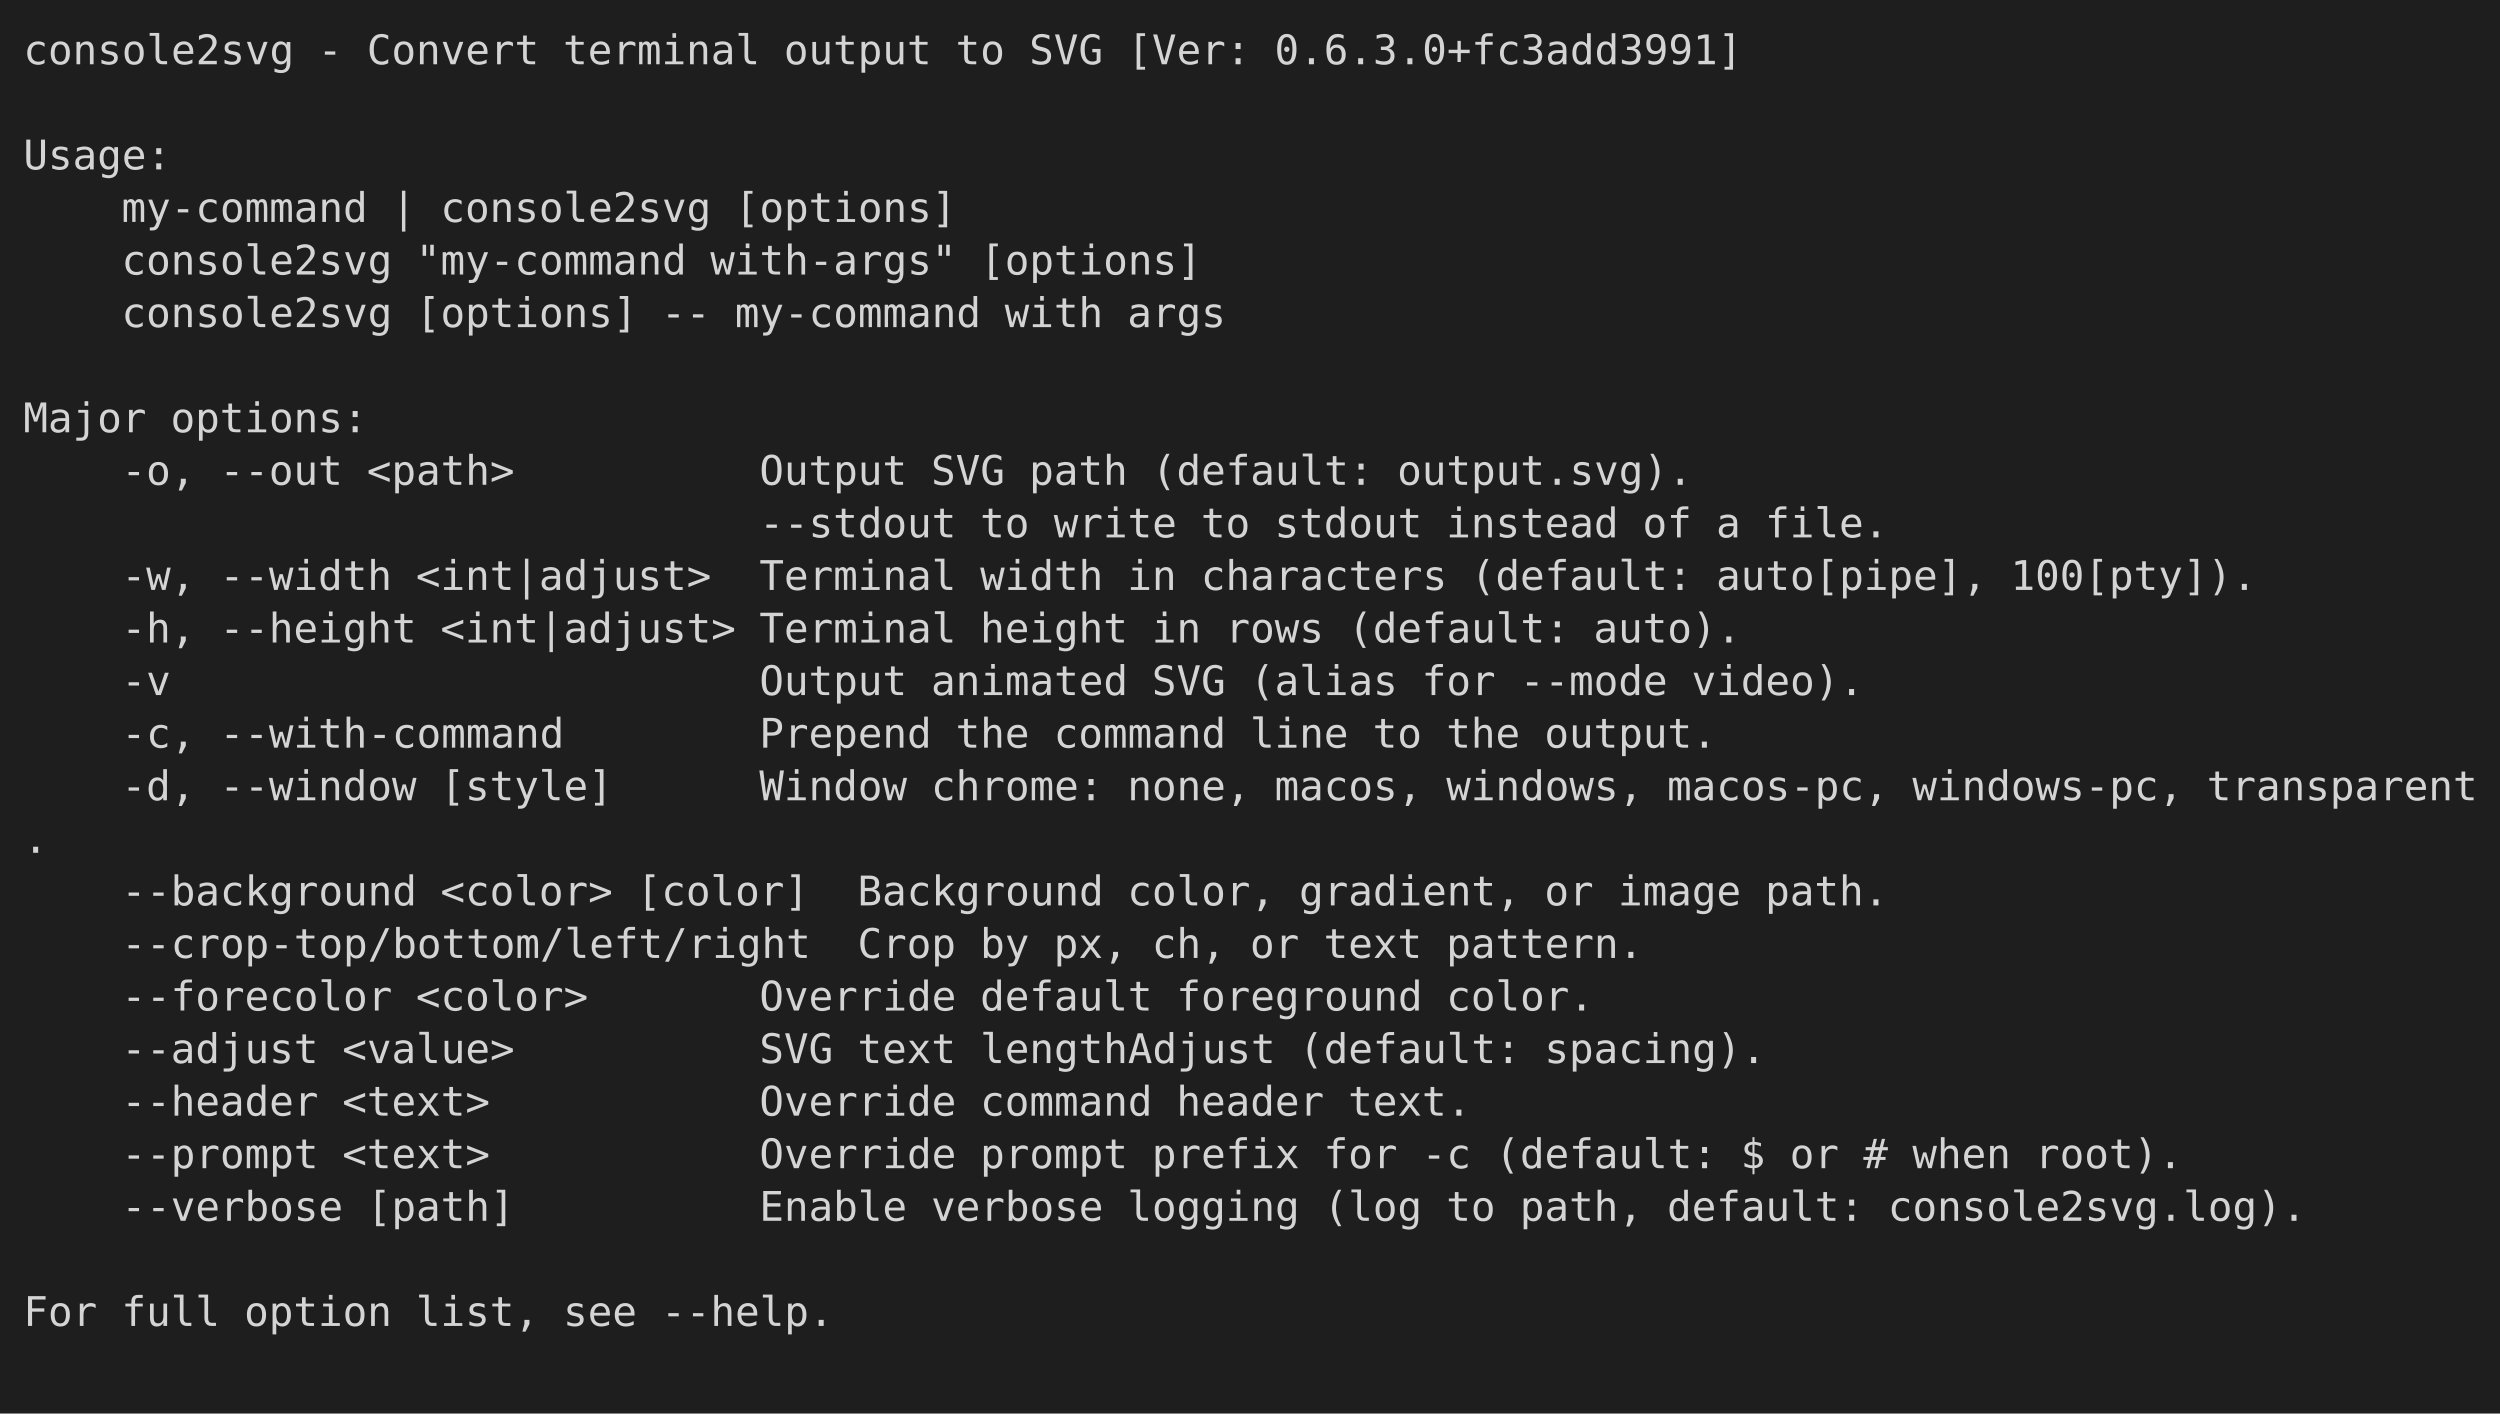
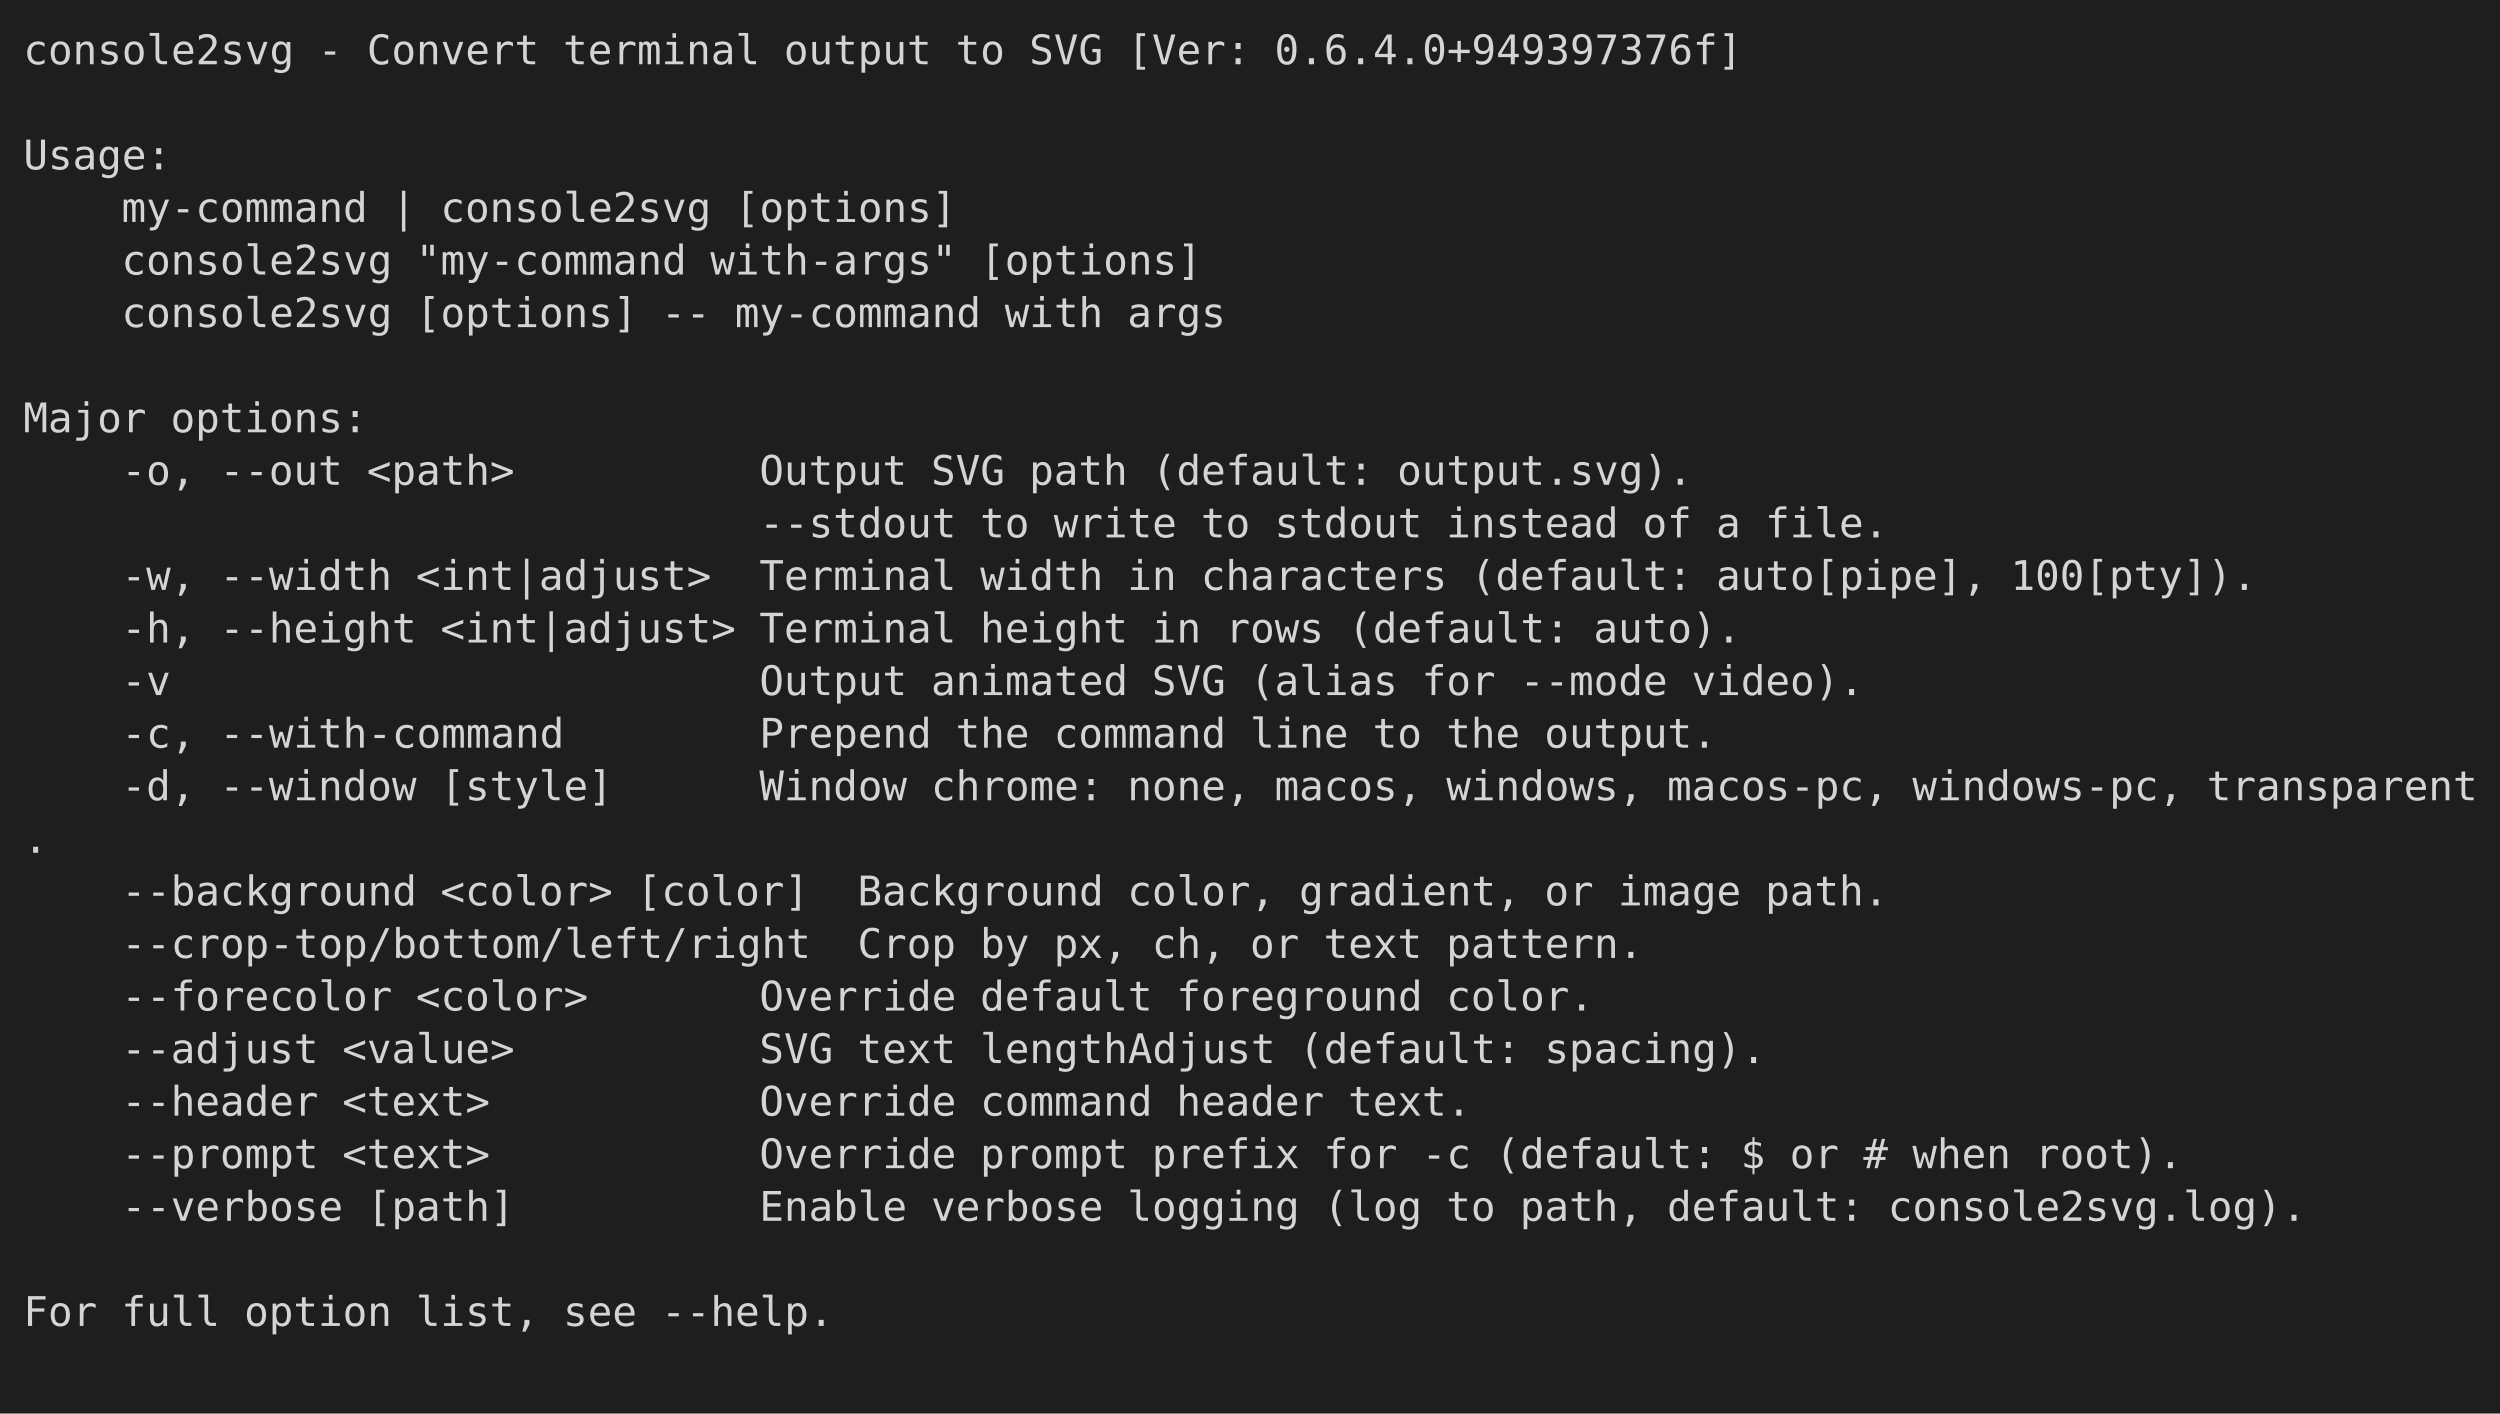
<svg xmlns="http://www.w3.org/2000/svg" viewBox="0 0 856 484" role="img" aria-label="console2svg output">
  <style>
.crt {
  font-family: ui-monospace,"Cascadia Mono","Segoe UI Mono","SFMono-Regular",Menlo,monospace;
  font-size: 14px;
}
text {
  dominant-baseline: alphabetic;
}
.bg {
  shape-rendering: crispEdges;
}
</style>
  <rect x="0" y="0" width="856" height="484" fill="#1e1e1e" />
  <g transform="translate(8 8)">
    <rect width="840" height="468" fill="#1e1e1e" />
    <text class="crt" x="0" y="14" fill="#d4d4d4" textLength="92.4" lengthAdjust="spacing">console2svg</text>
    <text class="crt" x="100.8" y="14" fill="#d4d4d4" textLength="8.4" lengthAdjust="spacing">-</text>
    <text class="crt" x="117.6" y="14" fill="#d4d4d4" textLength="58.8" lengthAdjust="spacing">Convert</text>
    <text class="crt" x="184.8" y="14" fill="#d4d4d4" textLength="67.2" lengthAdjust="spacing">terminal</text>
    <text class="crt" x="260.4" y="14" fill="#d4d4d4" textLength="50.4" lengthAdjust="spacing">output</text>
    <text class="crt" x="319.2" y="14" fill="#d4d4d4" textLength="16.8" lengthAdjust="spacing">to</text>
    <text class="crt" x="344.4" y="14" fill="#d4d4d4" textLength="25.2" lengthAdjust="spacing">SVG</text>
    <text class="crt" x="378" y="14" fill="#d4d4d4" textLength="42" lengthAdjust="spacing">[Ver:</text>
-     <text class="crt" x="428.4" y="14" fill="#d4d4d4" textLength="159.6" lengthAdjust="spacing">0.6.3.0+fc3add3991]</text>
+     <text class="crt" x="428.4" y="14" fill="#d4d4d4" textLength="159.6" lengthAdjust="spacing">0.6.4.0+949397376f]</text>
    <text class="crt" x="0" y="50" fill="#d4d4d4" textLength="50.4" lengthAdjust="spacing">Usage:</text>
    <text class="crt" x="33.6" y="68" fill="#d4d4d4" textLength="84" lengthAdjust="spacing">my-command</text>
    <text class="crt" x="126" y="68" fill="#d4d4d4" textLength="8.4" lengthAdjust="spacing">|</text>
    <text class="crt" x="142.8" y="68" fill="#d4d4d4" textLength="92.4" lengthAdjust="spacing">console2svg</text>
    <text class="crt" x="243.6" y="68" fill="#d4d4d4" textLength="75.6" lengthAdjust="spacing">[options]</text>
    <text class="crt" x="33.6" y="86" fill="#d4d4d4" textLength="92.4" lengthAdjust="spacing">console2svg</text>
    <text class="crt" x="134.4" y="86" fill="#d4d4d4" textLength="92.4" lengthAdjust="spacing">"my-command</text>
    <text class="crt" x="235.2" y="86" fill="#d4d4d4" textLength="84" lengthAdjust="spacing">with-args"</text>
    <text class="crt" x="327.6" y="86" fill="#d4d4d4" textLength="75.6" lengthAdjust="spacing">[options]</text>
    <text class="crt" x="33.6" y="104" fill="#d4d4d4" textLength="92.4" lengthAdjust="spacing">console2svg</text>
    <text class="crt" x="134.4" y="104" fill="#d4d4d4" textLength="75.6" lengthAdjust="spacing">[options]</text>
    <text class="crt" x="218.4" y="104" fill="#d4d4d4" textLength="16.8" lengthAdjust="spacing">--</text>
    <text class="crt" x="243.6" y="104" fill="#d4d4d4" textLength="84" lengthAdjust="spacing">my-command</text>
    <text class="crt" x="336" y="104" fill="#d4d4d4" textLength="33.6" lengthAdjust="spacing">with</text>
    <text class="crt" x="378" y="104" fill="#d4d4d4" textLength="33.6" lengthAdjust="spacing">args</text>
    <text class="crt" x="0" y="140" fill="#d4d4d4" textLength="42" lengthAdjust="spacing">Major</text>
    <text class="crt" x="50.4" y="140" fill="#d4d4d4" textLength="67.2" lengthAdjust="spacing">options:</text>
    <text class="crt" x="33.6" y="158" fill="#d4d4d4" textLength="25.2" lengthAdjust="spacing">-o,</text>
    <text class="crt" x="67.2" y="158" fill="#d4d4d4" textLength="42" lengthAdjust="spacing">--out</text>
    <text class="crt" x="117.6" y="158" fill="#d4d4d4" textLength="50.4" lengthAdjust="spacing">&lt;path&gt;</text>
    <text class="crt" x="252" y="158" fill="#d4d4d4" textLength="50.4" lengthAdjust="spacing">Output</text>
    <text class="crt" x="310.8" y="158" fill="#d4d4d4" textLength="25.2" lengthAdjust="spacing">SVG</text>
    <text class="crt" x="344.4" y="158" fill="#d4d4d4" textLength="33.6" lengthAdjust="spacing">path</text>
    <text class="crt" x="386.4" y="158" fill="#d4d4d4" textLength="75.6" lengthAdjust="spacing">(default:</text>
    <text class="crt" x="470.4" y="158" fill="#d4d4d4" textLength="100.8" lengthAdjust="spacing">output.svg).</text>
    <text class="crt" x="252" y="176" fill="#d4d4d4" textLength="67.2" lengthAdjust="spacing">--stdout</text>
    <text class="crt" x="327.6" y="176" fill="#d4d4d4" textLength="16.8" lengthAdjust="spacing">to</text>
    <text class="crt" x="352.8" y="176" fill="#d4d4d4" textLength="42" lengthAdjust="spacing">write</text>
    <text class="crt" x="403.2" y="176" fill="#d4d4d4" textLength="16.8" lengthAdjust="spacing">to</text>
    <text class="crt" x="428.4" y="176" fill="#d4d4d4" textLength="50.4" lengthAdjust="spacing">stdout</text>
    <text class="crt" x="487.2" y="176" fill="#d4d4d4" textLength="58.8" lengthAdjust="spacing">instead</text>
    <text class="crt" x="554.4" y="176" fill="#d4d4d4" textLength="16.8" lengthAdjust="spacing">of</text>
    <text class="crt" x="579.6" y="176" fill="#d4d4d4" textLength="8.4" lengthAdjust="spacing">a</text>
    <text class="crt" x="596.4" y="176" fill="#d4d4d4" textLength="42" lengthAdjust="spacing">file.</text>
    <text class="crt" x="33.6" y="194" fill="#d4d4d4" textLength="25.2" lengthAdjust="spacing">-w,</text>
    <text class="crt" x="67.2" y="194" fill="#d4d4d4" textLength="58.8" lengthAdjust="spacing">--width</text>
    <text class="crt" x="134.4" y="194" fill="#d4d4d4" textLength="100.8" lengthAdjust="spacing">&lt;int|adjust&gt;</text>
    <text class="crt" x="252" y="194" fill="#d4d4d4" textLength="67.2" lengthAdjust="spacing">Terminal</text>
    <text class="crt" x="327.6" y="194" fill="#d4d4d4" textLength="42" lengthAdjust="spacing">width</text>
    <text class="crt" x="378" y="194" fill="#d4d4d4" textLength="16.8" lengthAdjust="spacing">in</text>
    <text class="crt" x="403.2" y="194" fill="#d4d4d4" textLength="84" lengthAdjust="spacing">characters</text>
    <text class="crt" x="495.6" y="194" fill="#d4d4d4" textLength="75.6" lengthAdjust="spacing">(default:</text>
    <text class="crt" x="579.6" y="194" fill="#d4d4d4" textLength="92.4" lengthAdjust="spacing">auto[pipe],</text>
    <text class="crt" x="680.4" y="194" fill="#d4d4d4" textLength="84" lengthAdjust="spacing">100[pty]).</text>
    <text class="crt" x="33.6" y="212" fill="#d4d4d4" textLength="25.2" lengthAdjust="spacing">-h,</text>
    <text class="crt" x="67.2" y="212" fill="#d4d4d4" textLength="67.2" lengthAdjust="spacing">--height</text>
    <text class="crt" x="142.8" y="212" fill="#d4d4d4" textLength="100.8" lengthAdjust="spacing">&lt;int|adjust&gt;</text>
    <text class="crt" x="252" y="212" fill="#d4d4d4" textLength="67.2" lengthAdjust="spacing">Terminal</text>
    <text class="crt" x="327.6" y="212" fill="#d4d4d4" textLength="50.4" lengthAdjust="spacing">height</text>
    <text class="crt" x="386.4" y="212" fill="#d4d4d4" textLength="16.8" lengthAdjust="spacing">in</text>
    <text class="crt" x="411.6" y="212" fill="#d4d4d4" textLength="33.6" lengthAdjust="spacing">rows</text>
    <text class="crt" x="453.6" y="212" fill="#d4d4d4" textLength="75.6" lengthAdjust="spacing">(default:</text>
    <text class="crt" x="537.6" y="212" fill="#d4d4d4" textLength="50.4" lengthAdjust="spacing">auto).</text>
    <text class="crt" x="33.6" y="230" fill="#d4d4d4" textLength="16.8" lengthAdjust="spacing">-v</text>
    <text class="crt" x="252" y="230" fill="#d4d4d4" textLength="50.4" lengthAdjust="spacing">Output</text>
    <text class="crt" x="310.8" y="230" fill="#d4d4d4" textLength="67.2" lengthAdjust="spacing">animated</text>
    <text class="crt" x="386.4" y="230" fill="#d4d4d4" textLength="25.2" lengthAdjust="spacing">SVG</text>
    <text class="crt" x="420" y="230" fill="#d4d4d4" textLength="50.4" lengthAdjust="spacing">(alias</text>
    <text class="crt" x="478.8" y="230" fill="#d4d4d4" textLength="25.2" lengthAdjust="spacing">for</text>
    <text class="crt" x="512.4" y="230" fill="#d4d4d4" textLength="50.4" lengthAdjust="spacing">--mode</text>
    <text class="crt" x="571.2" y="230" fill="#d4d4d4" textLength="58.8" lengthAdjust="spacing">video).</text>
    <text class="crt" x="33.6" y="248" fill="#d4d4d4" textLength="25.2" lengthAdjust="spacing">-c,</text>
    <text class="crt" x="67.2" y="248" fill="#d4d4d4" textLength="117.6" lengthAdjust="spacing">--with-command</text>
    <text class="crt" x="252" y="248" fill="#d4d4d4" textLength="58.8" lengthAdjust="spacing">Prepend</text>
    <text class="crt" x="319.2" y="248" fill="#d4d4d4" textLength="25.2" lengthAdjust="spacing">the</text>
    <text class="crt" x="352.8" y="248" fill="#d4d4d4" textLength="58.8" lengthAdjust="spacing">command</text>
    <text class="crt" x="420" y="248" fill="#d4d4d4" textLength="33.6" lengthAdjust="spacing">line</text>
    <text class="crt" x="462" y="248" fill="#d4d4d4" textLength="16.8" lengthAdjust="spacing">to</text>
    <text class="crt" x="487.2" y="248" fill="#d4d4d4" textLength="25.2" lengthAdjust="spacing">the</text>
    <text class="crt" x="520.8" y="248" fill="#d4d4d4" textLength="58.8" lengthAdjust="spacing">output.</text>
    <text class="crt" x="33.6" y="266" fill="#d4d4d4" textLength="25.2" lengthAdjust="spacing">-d,</text>
    <text class="crt" x="67.2" y="266" fill="#d4d4d4" textLength="67.2" lengthAdjust="spacing">--window</text>
    <text class="crt" x="142.8" y="266" fill="#d4d4d4" textLength="58.8" lengthAdjust="spacing">[style]</text>
    <text class="crt" x="252" y="266" fill="#d4d4d4" textLength="50.4" lengthAdjust="spacing">Window</text>
    <text class="crt" x="310.8" y="266" fill="#d4d4d4" textLength="58.8" lengthAdjust="spacing">chrome:</text>
    <text class="crt" x="378" y="266" fill="#d4d4d4" textLength="42" lengthAdjust="spacing">none,</text>
    <text class="crt" x="428.4" y="266" fill="#d4d4d4" textLength="50.4" lengthAdjust="spacing">macos,</text>
    <text class="crt" x="487.2" y="266" fill="#d4d4d4" textLength="67.2" lengthAdjust="spacing">windows,</text>
    <text class="crt" x="562.8" y="266" fill="#d4d4d4" textLength="75.6" lengthAdjust="spacing">macos-pc,</text>
    <text class="crt" x="646.8" y="266" fill="#d4d4d4" textLength="92.4" lengthAdjust="spacing">windows-pc,</text>
    <text class="crt" x="747.6" y="266" fill="#d4d4d4" textLength="92.4" lengthAdjust="spacing">transparent</text>
    <text class="crt" x="0" y="284" fill="#d4d4d4" textLength="8.4" lengthAdjust="spacing">.</text>
    <text class="crt" x="33.6" y="302" fill="#d4d4d4" textLength="100.8" lengthAdjust="spacing">--background</text>
    <text class="crt" x="142.8" y="302" fill="#d4d4d4" textLength="58.8" lengthAdjust="spacing">&lt;color&gt;</text>
    <text class="crt" x="210" y="302" fill="#d4d4d4" textLength="58.8" lengthAdjust="spacing">[color]</text>
    <text class="crt" x="285.6" y="302" fill="#d4d4d4" textLength="84" lengthAdjust="spacing">Background</text>
    <text class="crt" x="378" y="302" fill="#d4d4d4" textLength="50.4" lengthAdjust="spacing">color,</text>
    <text class="crt" x="436.8" y="302" fill="#d4d4d4" textLength="75.6" lengthAdjust="spacing">gradient,</text>
    <text class="crt" x="520.8" y="302" fill="#d4d4d4" textLength="16.8" lengthAdjust="spacing">or</text>
    <text class="crt" x="546" y="302" fill="#d4d4d4" textLength="42" lengthAdjust="spacing">image</text>
    <text class="crt" x="596.4" y="302" fill="#d4d4d4" textLength="42" lengthAdjust="spacing">path.</text>
    <text class="crt" x="33.6" y="320" fill="#d4d4d4" textLength="235.2" lengthAdjust="spacing">--crop-top/bottom/left/right</text>
    <text class="crt" x="285.6" y="320" fill="#d4d4d4" textLength="33.6" lengthAdjust="spacing">Crop</text>
    <text class="crt" x="327.6" y="320" fill="#d4d4d4" textLength="16.8" lengthAdjust="spacing">by</text>
    <text class="crt" x="352.8" y="320" fill="#d4d4d4" textLength="25.2" lengthAdjust="spacing">px,</text>
    <text class="crt" x="386.4" y="320" fill="#d4d4d4" textLength="25.2" lengthAdjust="spacing">ch,</text>
    <text class="crt" x="420" y="320" fill="#d4d4d4" textLength="16.8" lengthAdjust="spacing">or</text>
    <text class="crt" x="445.2" y="320" fill="#d4d4d4" textLength="33.6" lengthAdjust="spacing">text</text>
    <text class="crt" x="487.2" y="320" fill="#d4d4d4" textLength="67.2" lengthAdjust="spacing">pattern.</text>
    <text class="crt" x="33.6" y="338" fill="#d4d4d4" textLength="92.4" lengthAdjust="spacing">--forecolor</text>
    <text class="crt" x="134.4" y="338" fill="#d4d4d4" textLength="58.8" lengthAdjust="spacing">&lt;color&gt;</text>
    <text class="crt" x="252" y="338" fill="#d4d4d4" textLength="67.2" lengthAdjust="spacing">Override</text>
    <text class="crt" x="327.6" y="338" fill="#d4d4d4" textLength="58.8" lengthAdjust="spacing">default</text>
    <text class="crt" x="394.8" y="338" fill="#d4d4d4" textLength="84" lengthAdjust="spacing">foreground</text>
    <text class="crt" x="487.2" y="338" fill="#d4d4d4" textLength="50.4" lengthAdjust="spacing">color.</text>
    <text class="crt" x="33.6" y="356" fill="#d4d4d4" textLength="67.2" lengthAdjust="spacing">--adjust</text>
    <text class="crt" x="109.2" y="356" fill="#d4d4d4" textLength="58.8" lengthAdjust="spacing">&lt;value&gt;</text>
    <text class="crt" x="252" y="356" fill="#d4d4d4" textLength="25.2" lengthAdjust="spacing">SVG</text>
    <text class="crt" x="285.6" y="356" fill="#d4d4d4" textLength="33.6" lengthAdjust="spacing">text</text>
    <text class="crt" x="327.6" y="356" fill="#d4d4d4" textLength="100.8" lengthAdjust="spacing">lengthAdjust</text>
    <text class="crt" x="436.8" y="356" fill="#d4d4d4" textLength="75.6" lengthAdjust="spacing">(default:</text>
    <text class="crt" x="520.8" y="356" fill="#d4d4d4" textLength="75.6" lengthAdjust="spacing">spacing).</text>
    <text class="crt" x="33.6" y="374" fill="#d4d4d4" textLength="67.2" lengthAdjust="spacing">--header</text>
    <text class="crt" x="109.2" y="374" fill="#d4d4d4" textLength="50.4" lengthAdjust="spacing">&lt;text&gt;</text>
    <text class="crt" x="252" y="374" fill="#d4d4d4" textLength="67.2" lengthAdjust="spacing">Override</text>
    <text class="crt" x="327.6" y="374" fill="#d4d4d4" textLength="58.8" lengthAdjust="spacing">command</text>
    <text class="crt" x="394.8" y="374" fill="#d4d4d4" textLength="50.4" lengthAdjust="spacing">header</text>
    <text class="crt" x="453.6" y="374" fill="#d4d4d4" textLength="42" lengthAdjust="spacing">text.</text>
    <text class="crt" x="33.6" y="392" fill="#d4d4d4" textLength="67.2" lengthAdjust="spacing">--prompt</text>
    <text class="crt" x="109.2" y="392" fill="#d4d4d4" textLength="50.4" lengthAdjust="spacing">&lt;text&gt;</text>
    <text class="crt" x="252" y="392" fill="#d4d4d4" textLength="67.2" lengthAdjust="spacing">Override</text>
    <text class="crt" x="327.6" y="392" fill="#d4d4d4" textLength="50.4" lengthAdjust="spacing">prompt</text>
    <text class="crt" x="386.4" y="392" fill="#d4d4d4" textLength="50.4" lengthAdjust="spacing">prefix</text>
    <text class="crt" x="445.2" y="392" fill="#d4d4d4" textLength="25.2" lengthAdjust="spacing">for</text>
    <text class="crt" x="478.8" y="392" fill="#d4d4d4" textLength="16.8" lengthAdjust="spacing">-c</text>
    <text class="crt" x="504" y="392" fill="#d4d4d4" textLength="75.6" lengthAdjust="spacing">(default:</text>
    <text class="crt" x="588" y="392" fill="#d4d4d4" textLength="8.4" lengthAdjust="spacing">$</text>
    <text class="crt" x="604.8" y="392" fill="#d4d4d4" textLength="16.8" lengthAdjust="spacing">or</text>
    <text class="crt" x="630" y="392" fill="#d4d4d4" textLength="8.4" lengthAdjust="spacing">#</text>
    <text class="crt" x="646.8" y="392" fill="#d4d4d4" textLength="33.6" lengthAdjust="spacing">when</text>
    <text class="crt" x="688.8" y="392" fill="#d4d4d4" textLength="50.4" lengthAdjust="spacing">root).</text>
    <text class="crt" x="33.6" y="410" fill="#d4d4d4" textLength="75.6" lengthAdjust="spacing">--verbose</text>
    <text class="crt" x="117.6" y="410" fill="#d4d4d4" textLength="50.4" lengthAdjust="spacing">[path]</text>
    <text class="crt" x="252" y="410" fill="#d4d4d4" textLength="50.4" lengthAdjust="spacing">Enable</text>
    <text class="crt" x="310.8" y="410" fill="#d4d4d4" textLength="58.8" lengthAdjust="spacing">verbose</text>
    <text class="crt" x="378" y="410" fill="#d4d4d4" textLength="58.8" lengthAdjust="spacing">logging</text>
    <text class="crt" x="445.2" y="410" fill="#d4d4d4" textLength="33.6" lengthAdjust="spacing">(log</text>
    <text class="crt" x="487.2" y="410" fill="#d4d4d4" textLength="16.8" lengthAdjust="spacing">to</text>
    <text class="crt" x="512.4" y="410" fill="#d4d4d4" textLength="42" lengthAdjust="spacing">path,</text>
    <text class="crt" x="562.8" y="410" fill="#d4d4d4" textLength="67.2" lengthAdjust="spacing">default:</text>
    <text class="crt" x="638.4" y="410" fill="#d4d4d4" textLength="142.8" lengthAdjust="spacing">console2svg.log).</text>
    <text class="crt" x="0" y="446" fill="#d4d4d4" textLength="25.2" lengthAdjust="spacing">For</text>
    <text class="crt" x="33.6" y="446" fill="#d4d4d4" textLength="33.6" lengthAdjust="spacing">full</text>
    <text class="crt" x="75.6" y="446" fill="#d4d4d4" textLength="50.4" lengthAdjust="spacing">option</text>
    <text class="crt" x="134.4" y="446" fill="#d4d4d4" textLength="42" lengthAdjust="spacing">list,</text>
    <text class="crt" x="184.8" y="446" fill="#d4d4d4" textLength="25.2" lengthAdjust="spacing">see</text>
    <text class="crt" x="218.4" y="446" fill="#d4d4d4" textLength="58.8" lengthAdjust="spacing">--help.</text>
  </g>
</svg>
